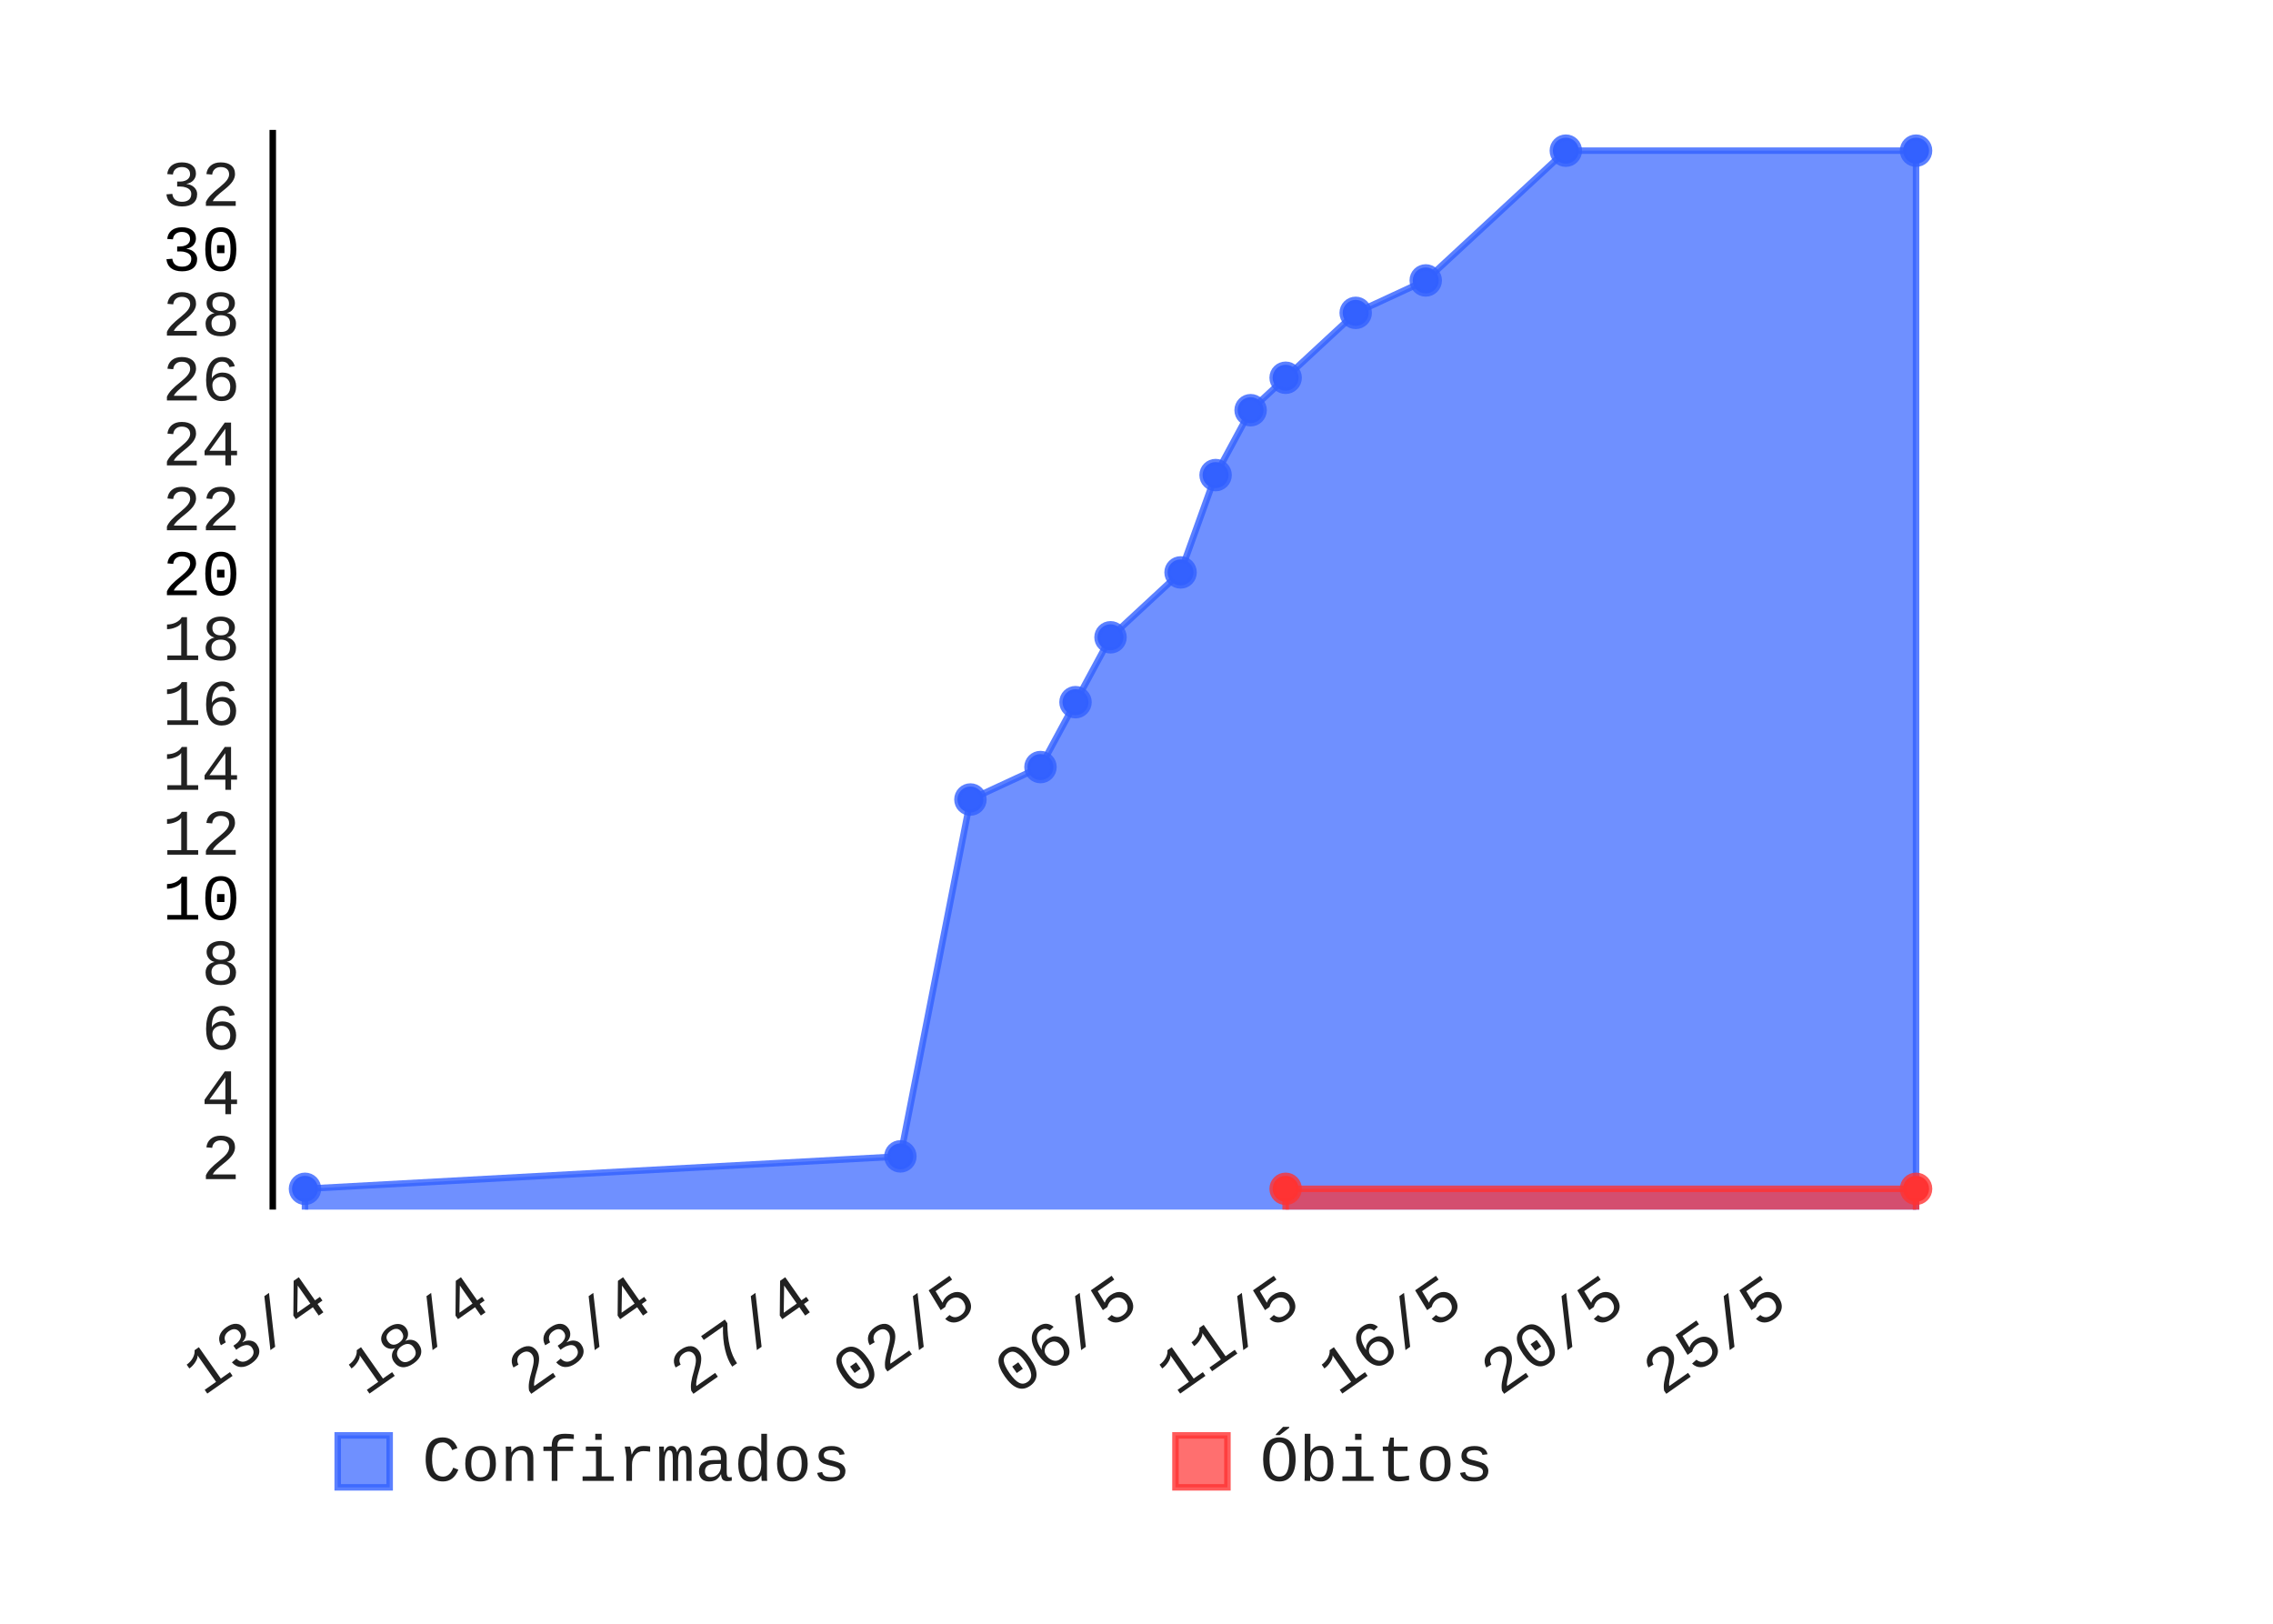
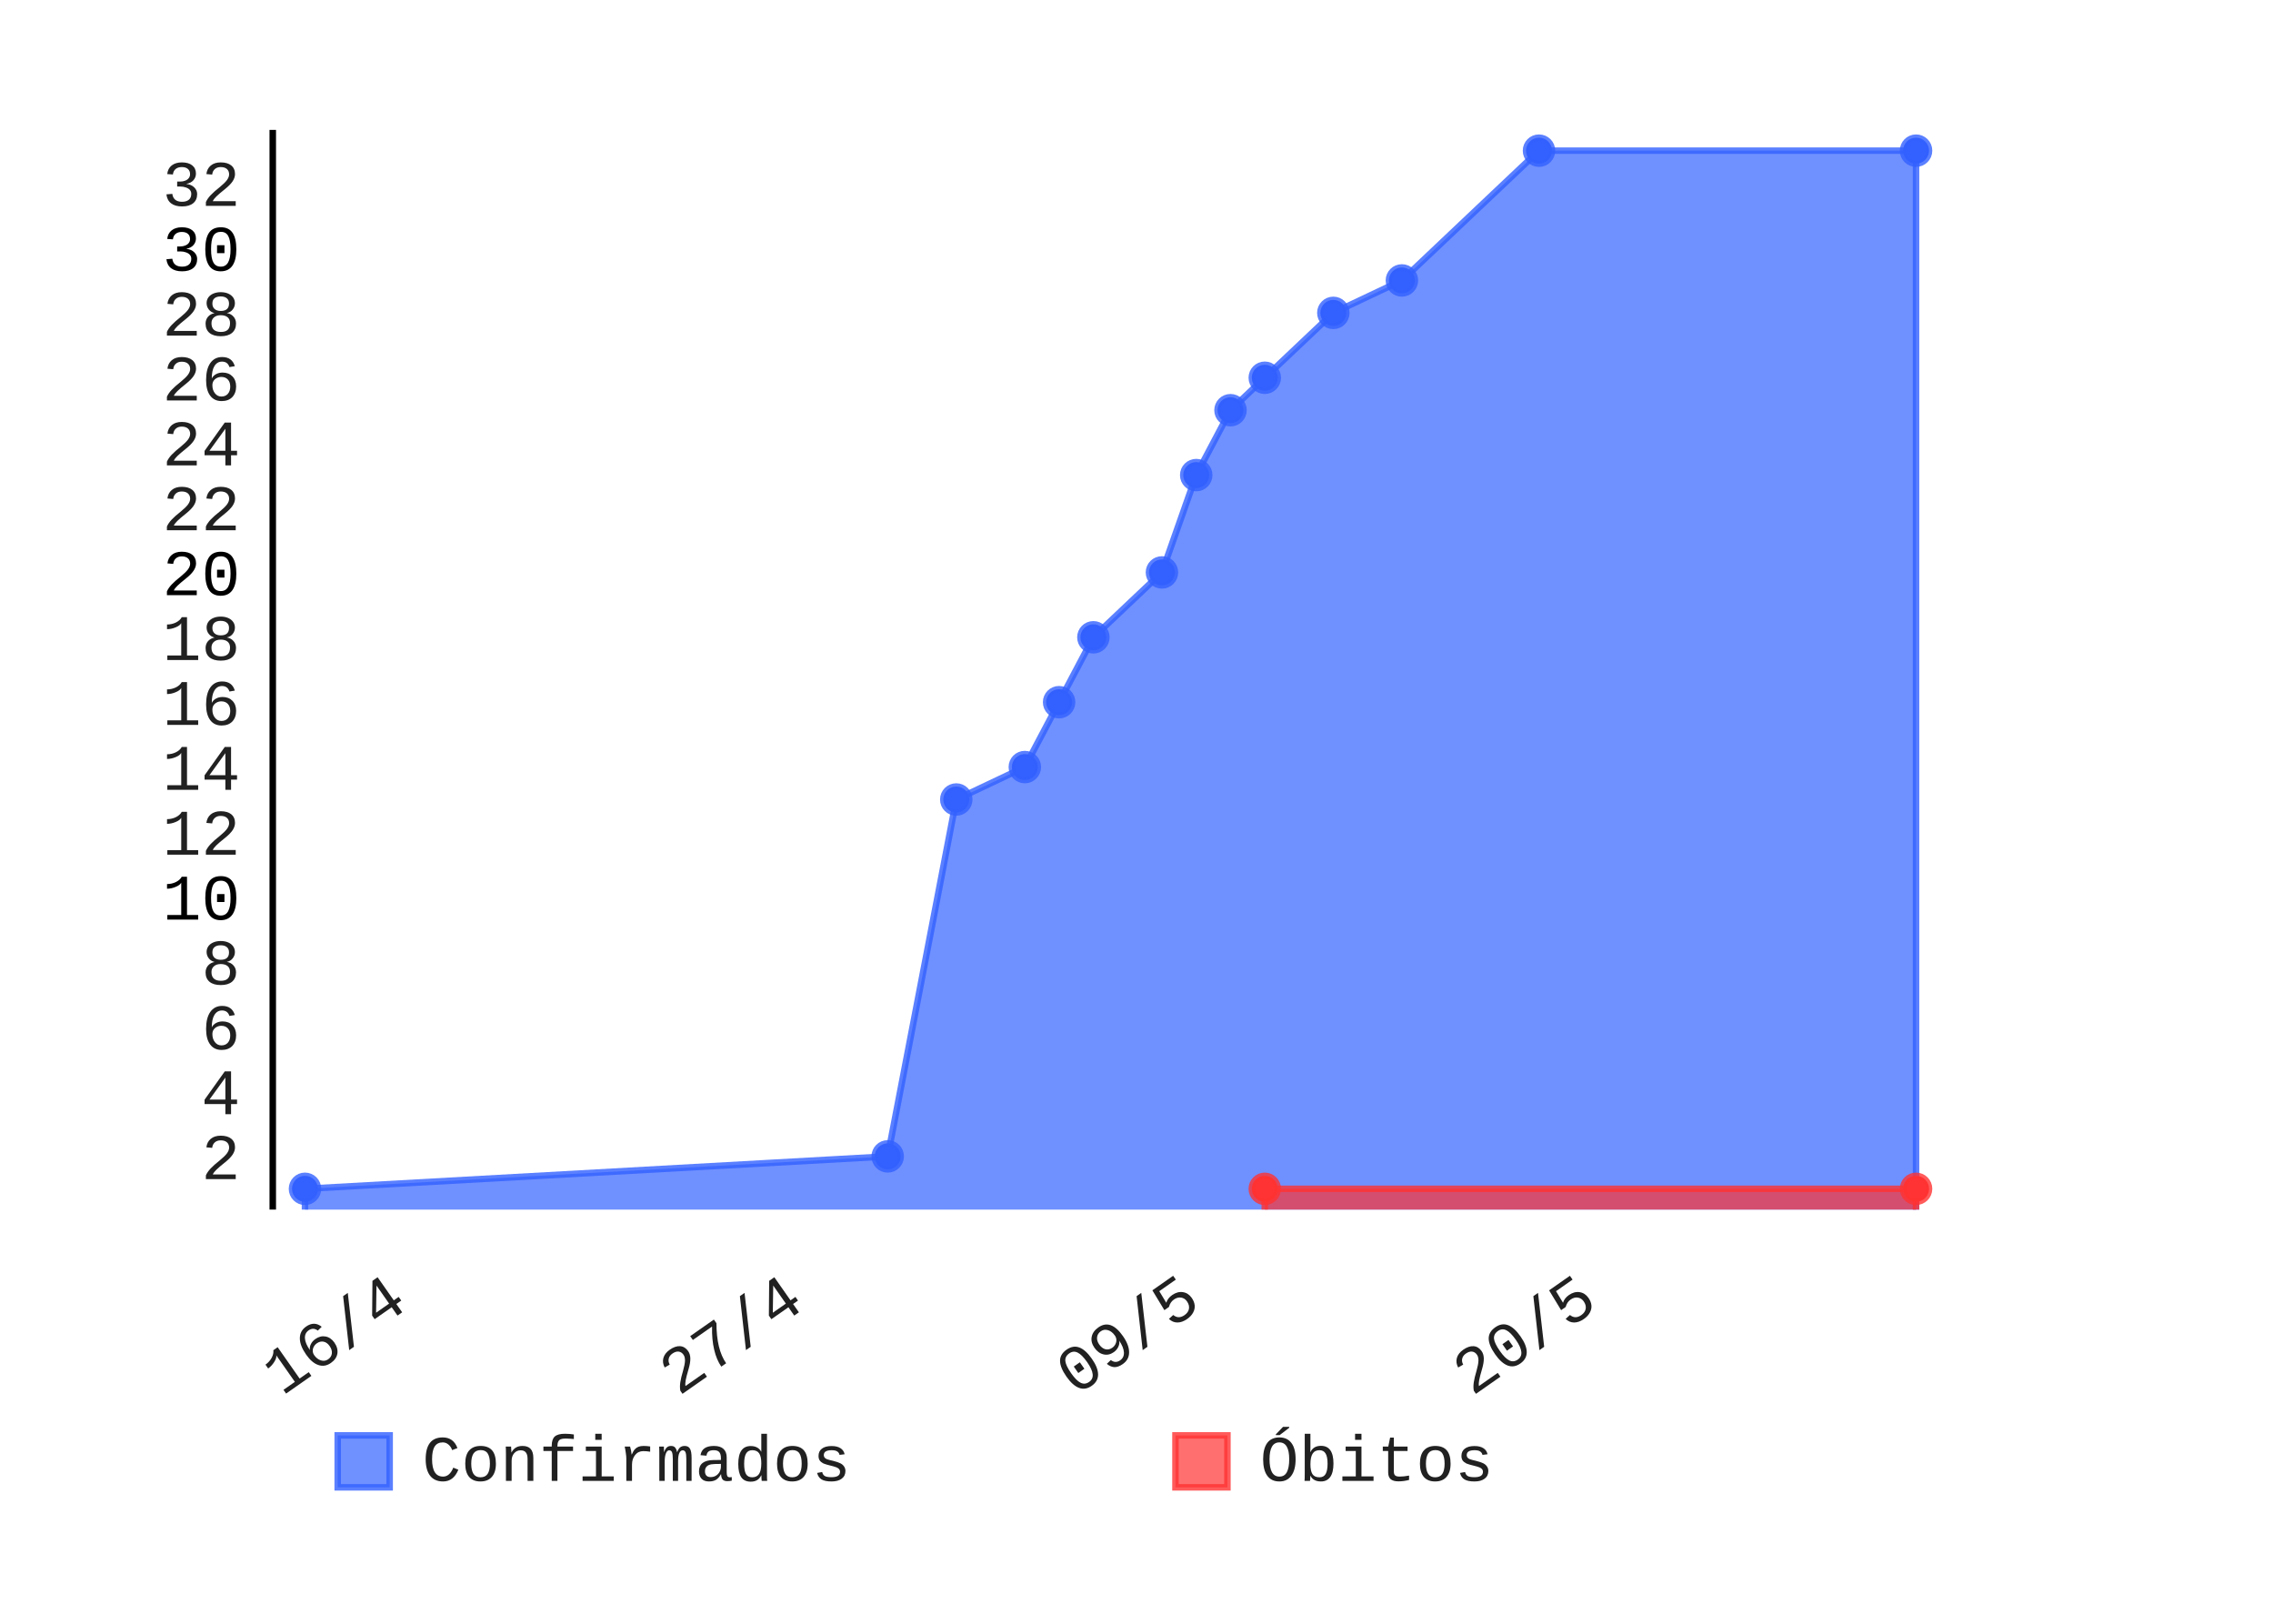
- <svg xmlns="http://www.w3.org/2000/svg" id="chart-63c960e3-7775-47ce-a749-74909838bb8b" class="pygal-chart" viewBox="0 0 350 250" width="350" height="250">
+ <svg xmlns="http://www.w3.org/2000/svg" id="chart-685c6e92-8eef-47b1-88c8-38c4fe2a8bad" class="pygal-chart" viewBox="0 0 350 250" width="350" height="250">
  <defs>
-     <style type="text/css">#chart-63c960e3-7775-47ce-a749-74909838bb8b{-webkit-user-select:none;-webkit-font-smoothing:antialiased;font-family:Consolas,"Liberation Mono",Menlo,Courier,monospace}#chart-63c960e3-7775-47ce-a749-74909838bb8b .title{font-family:Consolas,"Liberation Mono",Menlo,Courier,monospace;font-size:8px}#chart-63c960e3-7775-47ce-a749-74909838bb8b .legends .legend text{font-family:Consolas,"Liberation Mono",Menlo,Courier,monospace;font-size:10px}#chart-63c960e3-7775-47ce-a749-74909838bb8b .axis text{font-family:Consolas,"Liberation Mono",Menlo,Courier,monospace;font-size:10px}#chart-63c960e3-7775-47ce-a749-74909838bb8b .axis text.major{font-family:Consolas,"Liberation Mono",Menlo,Courier,monospace;font-size:10px}#chart-63c960e3-7775-47ce-a749-74909838bb8b .text-overlay text.value{font-family:Consolas,"Liberation Mono",Menlo,Courier,monospace;font-size:16px}#chart-63c960e3-7775-47ce-a749-74909838bb8b .text-overlay text.label{font-family:Consolas,"Liberation Mono",Menlo,Courier,monospace;font-size:10px}#chart-63c960e3-7775-47ce-a749-74909838bb8b .tooltip{font-family:Consolas,"Liberation Mono",Menlo,Courier,monospace;font-size:12px}#chart-63c960e3-7775-47ce-a749-74909838bb8b text.no_data{font-family:Consolas,"Liberation Mono",Menlo,Courier,monospace;font-size:64px}
- #chart-63c960e3-7775-47ce-a749-74909838bb8b{background-color:transparent}#chart-63c960e3-7775-47ce-a749-74909838bb8b path,#chart-63c960e3-7775-47ce-a749-74909838bb8b line,#chart-63c960e3-7775-47ce-a749-74909838bb8b rect,#chart-63c960e3-7775-47ce-a749-74909838bb8b circle{-webkit-transition:150ms;-moz-transition:150ms;transition:150ms}#chart-63c960e3-7775-47ce-a749-74909838bb8b .graph &gt; .background{fill:transparent}#chart-63c960e3-7775-47ce-a749-74909838bb8b .plot &gt; .background{fill:rgba(255,255,255,1)}#chart-63c960e3-7775-47ce-a749-74909838bb8b .graph{fill:rgba(0,0,0,.87)}#chart-63c960e3-7775-47ce-a749-74909838bb8b text.no_data{fill:rgba(0,0,0,1)}#chart-63c960e3-7775-47ce-a749-74909838bb8b .title{fill:rgba(0,0,0,1)}#chart-63c960e3-7775-47ce-a749-74909838bb8b .legends .legend text{fill:rgba(0,0,0,.87)}#chart-63c960e3-7775-47ce-a749-74909838bb8b .legends .legend:hover text{fill:rgba(0,0,0,1)}#chart-63c960e3-7775-47ce-a749-74909838bb8b .axis .line{stroke:rgba(0,0,0,1)}#chart-63c960e3-7775-47ce-a749-74909838bb8b .axis .guide.line{stroke:rgba(0,0,0,.54)}#chart-63c960e3-7775-47ce-a749-74909838bb8b .axis .major.line{stroke:rgba(0,0,0,.87)}#chart-63c960e3-7775-47ce-a749-74909838bb8b .axis text.major{fill:rgba(0,0,0,1)}#chart-63c960e3-7775-47ce-a749-74909838bb8b .axis.y .guides:hover .guide.line,#chart-63c960e3-7775-47ce-a749-74909838bb8b .line-graph .axis.x .guides:hover .guide.line,#chart-63c960e3-7775-47ce-a749-74909838bb8b .stackedline-graph .axis.x .guides:hover .guide.line,#chart-63c960e3-7775-47ce-a749-74909838bb8b .xy-graph .axis.x .guides:hover .guide.line{stroke:rgba(0,0,0,1)}#chart-63c960e3-7775-47ce-a749-74909838bb8b .axis .guides:hover text{fill:rgba(0,0,0,1)}#chart-63c960e3-7775-47ce-a749-74909838bb8b .reactive{fill-opacity:.7;stroke-opacity:.8}#chart-63c960e3-7775-47ce-a749-74909838bb8b .ci{stroke:rgba(0,0,0,.87)}#chart-63c960e3-7775-47ce-a749-74909838bb8b .reactive.active,#chart-63c960e3-7775-47ce-a749-74909838bb8b .active .reactive{fill-opacity:.8;stroke-opacity:.9;stroke-width:4}#chart-63c960e3-7775-47ce-a749-74909838bb8b .ci .reactive.active{stroke-width:1.5}#chart-63c960e3-7775-47ce-a749-74909838bb8b .series text{fill:rgba(0,0,0,1)}#chart-63c960e3-7775-47ce-a749-74909838bb8b .tooltip rect{fill:rgba(255,255,255,1);stroke:rgba(0,0,0,1);-webkit-transition:opacity 150ms;-moz-transition:opacity 150ms;transition:opacity 150ms}#chart-63c960e3-7775-47ce-a749-74909838bb8b .tooltip .label{fill:rgba(0,0,0,.87)}#chart-63c960e3-7775-47ce-a749-74909838bb8b .tooltip .label{fill:rgba(0,0,0,.87)}#chart-63c960e3-7775-47ce-a749-74909838bb8b .tooltip .legend{font-size:.8em;fill:rgba(0,0,0,.54)}#chart-63c960e3-7775-47ce-a749-74909838bb8b .tooltip .x_label{font-size:.6em;fill:rgba(0,0,0,1)}#chart-63c960e3-7775-47ce-a749-74909838bb8b .tooltip .xlink{font-size:.5em;text-decoration:underline}#chart-63c960e3-7775-47ce-a749-74909838bb8b .tooltip .value{font-size:1.5em}#chart-63c960e3-7775-47ce-a749-74909838bb8b .bound{font-size:.5em}#chart-63c960e3-7775-47ce-a749-74909838bb8b .max-value{font-size:.75em;fill:rgba(0,0,0,.54)}#chart-63c960e3-7775-47ce-a749-74909838bb8b .map-element{fill:rgba(255,255,255,1);stroke:rgba(0,0,0,.54) !important}#chart-63c960e3-7775-47ce-a749-74909838bb8b .map-element .reactive{fill-opacity:inherit;stroke-opacity:inherit}#chart-63c960e3-7775-47ce-a749-74909838bb8b .color-0,#chart-63c960e3-7775-47ce-a749-74909838bb8b .color-0 a:visited{stroke:#3361FF;fill:#3361FF}#chart-63c960e3-7775-47ce-a749-74909838bb8b .color-1,#chart-63c960e3-7775-47ce-a749-74909838bb8b .color-1 a:visited{stroke:#FF3333;fill:#FF3333}#chart-63c960e3-7775-47ce-a749-74909838bb8b .text-overlay .color-0 text{fill:black}#chart-63c960e3-7775-47ce-a749-74909838bb8b .text-overlay .color-1 text{fill:black}
- #chart-63c960e3-7775-47ce-a749-74909838bb8b text.no_data{text-anchor:middle}#chart-63c960e3-7775-47ce-a749-74909838bb8b .guide.line{fill:none}#chart-63c960e3-7775-47ce-a749-74909838bb8b .centered{text-anchor:middle}#chart-63c960e3-7775-47ce-a749-74909838bb8b .title{text-anchor:middle}#chart-63c960e3-7775-47ce-a749-74909838bb8b .legends .legend text{fill-opacity:1}#chart-63c960e3-7775-47ce-a749-74909838bb8b .axis.x text{text-anchor:middle}#chart-63c960e3-7775-47ce-a749-74909838bb8b .axis.x:not(.web) text[transform]{text-anchor:start}#chart-63c960e3-7775-47ce-a749-74909838bb8b .axis.x:not(.web) text[transform].backwards{text-anchor:end}#chart-63c960e3-7775-47ce-a749-74909838bb8b .axis.y text{text-anchor:end}#chart-63c960e3-7775-47ce-a749-74909838bb8b .axis.y text[transform].backwards{text-anchor:start}#chart-63c960e3-7775-47ce-a749-74909838bb8b .axis.y2 text{text-anchor:start}#chart-63c960e3-7775-47ce-a749-74909838bb8b .axis.y2 text[transform].backwards{text-anchor:end}#chart-63c960e3-7775-47ce-a749-74909838bb8b .axis .guide.line{stroke-dasharray:4,4}#chart-63c960e3-7775-47ce-a749-74909838bb8b .axis .major.guide.line{stroke-dasharray:6,6}#chart-63c960e3-7775-47ce-a749-74909838bb8b .horizontal .axis.y .guide.line,#chart-63c960e3-7775-47ce-a749-74909838bb8b .horizontal .axis.y2 .guide.line,#chart-63c960e3-7775-47ce-a749-74909838bb8b .vertical .axis.x .guide.line{opacity:0}#chart-63c960e3-7775-47ce-a749-74909838bb8b .horizontal .axis.always_show .guide.line,#chart-63c960e3-7775-47ce-a749-74909838bb8b .vertical .axis.always_show .guide.line{opacity:1 !important}#chart-63c960e3-7775-47ce-a749-74909838bb8b .axis.y .guides:hover .guide.line,#chart-63c960e3-7775-47ce-a749-74909838bb8b .axis.y2 .guides:hover .guide.line,#chart-63c960e3-7775-47ce-a749-74909838bb8b .axis.x .guides:hover .guide.line{opacity:1}#chart-63c960e3-7775-47ce-a749-74909838bb8b .axis .guides:hover text{opacity:1}#chart-63c960e3-7775-47ce-a749-74909838bb8b .nofill{fill:none}#chart-63c960e3-7775-47ce-a749-74909838bb8b .subtle-fill{fill-opacity:.2}#chart-63c960e3-7775-47ce-a749-74909838bb8b .dot{stroke-width:1px;fill-opacity:1}#chart-63c960e3-7775-47ce-a749-74909838bb8b .dot.active{stroke-width:5px}#chart-63c960e3-7775-47ce-a749-74909838bb8b .dot.negative{fill:transparent}#chart-63c960e3-7775-47ce-a749-74909838bb8b text,#chart-63c960e3-7775-47ce-a749-74909838bb8b tspan{stroke:none !important}#chart-63c960e3-7775-47ce-a749-74909838bb8b .series text.active{opacity:1}#chart-63c960e3-7775-47ce-a749-74909838bb8b .tooltip rect{fill-opacity:.95;stroke-width:.5}#chart-63c960e3-7775-47ce-a749-74909838bb8b .tooltip text{fill-opacity:1}#chart-63c960e3-7775-47ce-a749-74909838bb8b .showable{visibility:hidden}#chart-63c960e3-7775-47ce-a749-74909838bb8b .showable.shown{visibility:visible}#chart-63c960e3-7775-47ce-a749-74909838bb8b .gauge-background{fill:rgba(229,229,229,1);stroke:none}#chart-63c960e3-7775-47ce-a749-74909838bb8b .bg-lines{stroke:transparent;stroke-width:2px}</style>
+     <style type="text/css">#chart-685c6e92-8eef-47b1-88c8-38c4fe2a8bad{-webkit-user-select:none;-webkit-font-smoothing:antialiased;font-family:Consolas,"Liberation Mono",Menlo,Courier,monospace}#chart-685c6e92-8eef-47b1-88c8-38c4fe2a8bad .title{font-family:Consolas,"Liberation Mono",Menlo,Courier,monospace;font-size:8px}#chart-685c6e92-8eef-47b1-88c8-38c4fe2a8bad .legends .legend text{font-family:Consolas,"Liberation Mono",Menlo,Courier,monospace;font-size:10px}#chart-685c6e92-8eef-47b1-88c8-38c4fe2a8bad .axis text{font-family:Consolas,"Liberation Mono",Menlo,Courier,monospace;font-size:10px}#chart-685c6e92-8eef-47b1-88c8-38c4fe2a8bad .axis text.major{font-family:Consolas,"Liberation Mono",Menlo,Courier,monospace;font-size:10px}#chart-685c6e92-8eef-47b1-88c8-38c4fe2a8bad .text-overlay text.value{font-family:Consolas,"Liberation Mono",Menlo,Courier,monospace;font-size:16px}#chart-685c6e92-8eef-47b1-88c8-38c4fe2a8bad .text-overlay text.label{font-family:Consolas,"Liberation Mono",Menlo,Courier,monospace;font-size:10px}#chart-685c6e92-8eef-47b1-88c8-38c4fe2a8bad .tooltip{font-family:Consolas,"Liberation Mono",Menlo,Courier,monospace;font-size:12px}#chart-685c6e92-8eef-47b1-88c8-38c4fe2a8bad text.no_data{font-family:Consolas,"Liberation Mono",Menlo,Courier,monospace;font-size:64px}
+ #chart-685c6e92-8eef-47b1-88c8-38c4fe2a8bad{background-color:transparent}#chart-685c6e92-8eef-47b1-88c8-38c4fe2a8bad path,#chart-685c6e92-8eef-47b1-88c8-38c4fe2a8bad line,#chart-685c6e92-8eef-47b1-88c8-38c4fe2a8bad rect,#chart-685c6e92-8eef-47b1-88c8-38c4fe2a8bad circle{-webkit-transition:150ms;-moz-transition:150ms;transition:150ms}#chart-685c6e92-8eef-47b1-88c8-38c4fe2a8bad .graph &gt; .background{fill:transparent}#chart-685c6e92-8eef-47b1-88c8-38c4fe2a8bad .plot &gt; .background{fill:rgba(255,255,255,1)}#chart-685c6e92-8eef-47b1-88c8-38c4fe2a8bad .graph{fill:rgba(0,0,0,.87)}#chart-685c6e92-8eef-47b1-88c8-38c4fe2a8bad text.no_data{fill:rgba(0,0,0,1)}#chart-685c6e92-8eef-47b1-88c8-38c4fe2a8bad .title{fill:rgba(0,0,0,1)}#chart-685c6e92-8eef-47b1-88c8-38c4fe2a8bad .legends .legend text{fill:rgba(0,0,0,.87)}#chart-685c6e92-8eef-47b1-88c8-38c4fe2a8bad .legends .legend:hover text{fill:rgba(0,0,0,1)}#chart-685c6e92-8eef-47b1-88c8-38c4fe2a8bad .axis .line{stroke:rgba(0,0,0,1)}#chart-685c6e92-8eef-47b1-88c8-38c4fe2a8bad .axis .guide.line{stroke:rgba(0,0,0,.54)}#chart-685c6e92-8eef-47b1-88c8-38c4fe2a8bad .axis .major.line{stroke:rgba(0,0,0,.87)}#chart-685c6e92-8eef-47b1-88c8-38c4fe2a8bad .axis text.major{fill:rgba(0,0,0,1)}#chart-685c6e92-8eef-47b1-88c8-38c4fe2a8bad .axis.y .guides:hover .guide.line,#chart-685c6e92-8eef-47b1-88c8-38c4fe2a8bad .line-graph .axis.x .guides:hover .guide.line,#chart-685c6e92-8eef-47b1-88c8-38c4fe2a8bad .stackedline-graph .axis.x .guides:hover .guide.line,#chart-685c6e92-8eef-47b1-88c8-38c4fe2a8bad .xy-graph .axis.x .guides:hover .guide.line{stroke:rgba(0,0,0,1)}#chart-685c6e92-8eef-47b1-88c8-38c4fe2a8bad .axis .guides:hover text{fill:rgba(0,0,0,1)}#chart-685c6e92-8eef-47b1-88c8-38c4fe2a8bad .reactive{fill-opacity:.7;stroke-opacity:.8}#chart-685c6e92-8eef-47b1-88c8-38c4fe2a8bad .ci{stroke:rgba(0,0,0,.87)}#chart-685c6e92-8eef-47b1-88c8-38c4fe2a8bad .reactive.active,#chart-685c6e92-8eef-47b1-88c8-38c4fe2a8bad .active .reactive{fill-opacity:.8;stroke-opacity:.9;stroke-width:4}#chart-685c6e92-8eef-47b1-88c8-38c4fe2a8bad .ci .reactive.active{stroke-width:1.5}#chart-685c6e92-8eef-47b1-88c8-38c4fe2a8bad .series text{fill:rgba(0,0,0,1)}#chart-685c6e92-8eef-47b1-88c8-38c4fe2a8bad .tooltip rect{fill:rgba(255,255,255,1);stroke:rgba(0,0,0,1);-webkit-transition:opacity 150ms;-moz-transition:opacity 150ms;transition:opacity 150ms}#chart-685c6e92-8eef-47b1-88c8-38c4fe2a8bad .tooltip .label{fill:rgba(0,0,0,.87)}#chart-685c6e92-8eef-47b1-88c8-38c4fe2a8bad .tooltip .label{fill:rgba(0,0,0,.87)}#chart-685c6e92-8eef-47b1-88c8-38c4fe2a8bad .tooltip .legend{font-size:.8em;fill:rgba(0,0,0,.54)}#chart-685c6e92-8eef-47b1-88c8-38c4fe2a8bad .tooltip .x_label{font-size:.6em;fill:rgba(0,0,0,1)}#chart-685c6e92-8eef-47b1-88c8-38c4fe2a8bad .tooltip .xlink{font-size:.5em;text-decoration:underline}#chart-685c6e92-8eef-47b1-88c8-38c4fe2a8bad .tooltip .value{font-size:1.5em}#chart-685c6e92-8eef-47b1-88c8-38c4fe2a8bad .bound{font-size:.5em}#chart-685c6e92-8eef-47b1-88c8-38c4fe2a8bad .max-value{font-size:.75em;fill:rgba(0,0,0,.54)}#chart-685c6e92-8eef-47b1-88c8-38c4fe2a8bad .map-element{fill:rgba(255,255,255,1);stroke:rgba(0,0,0,.54) !important}#chart-685c6e92-8eef-47b1-88c8-38c4fe2a8bad .map-element .reactive{fill-opacity:inherit;stroke-opacity:inherit}#chart-685c6e92-8eef-47b1-88c8-38c4fe2a8bad .color-0,#chart-685c6e92-8eef-47b1-88c8-38c4fe2a8bad .color-0 a:visited{stroke:#3361FF;fill:#3361FF}#chart-685c6e92-8eef-47b1-88c8-38c4fe2a8bad .color-1,#chart-685c6e92-8eef-47b1-88c8-38c4fe2a8bad .color-1 a:visited{stroke:#FF3333;fill:#FF3333}#chart-685c6e92-8eef-47b1-88c8-38c4fe2a8bad .text-overlay .color-0 text{fill:black}#chart-685c6e92-8eef-47b1-88c8-38c4fe2a8bad .text-overlay .color-1 text{fill:black}
+ #chart-685c6e92-8eef-47b1-88c8-38c4fe2a8bad text.no_data{text-anchor:middle}#chart-685c6e92-8eef-47b1-88c8-38c4fe2a8bad .guide.line{fill:none}#chart-685c6e92-8eef-47b1-88c8-38c4fe2a8bad .centered{text-anchor:middle}#chart-685c6e92-8eef-47b1-88c8-38c4fe2a8bad .title{text-anchor:middle}#chart-685c6e92-8eef-47b1-88c8-38c4fe2a8bad .legends .legend text{fill-opacity:1}#chart-685c6e92-8eef-47b1-88c8-38c4fe2a8bad .axis.x text{text-anchor:middle}#chart-685c6e92-8eef-47b1-88c8-38c4fe2a8bad .axis.x:not(.web) text[transform]{text-anchor:start}#chart-685c6e92-8eef-47b1-88c8-38c4fe2a8bad .axis.x:not(.web) text[transform].backwards{text-anchor:end}#chart-685c6e92-8eef-47b1-88c8-38c4fe2a8bad .axis.y text{text-anchor:end}#chart-685c6e92-8eef-47b1-88c8-38c4fe2a8bad .axis.y text[transform].backwards{text-anchor:start}#chart-685c6e92-8eef-47b1-88c8-38c4fe2a8bad .axis.y2 text{text-anchor:start}#chart-685c6e92-8eef-47b1-88c8-38c4fe2a8bad .axis.y2 text[transform].backwards{text-anchor:end}#chart-685c6e92-8eef-47b1-88c8-38c4fe2a8bad .axis .guide.line{stroke-dasharray:4,4}#chart-685c6e92-8eef-47b1-88c8-38c4fe2a8bad .axis .major.guide.line{stroke-dasharray:6,6}#chart-685c6e92-8eef-47b1-88c8-38c4fe2a8bad .horizontal .axis.y .guide.line,#chart-685c6e92-8eef-47b1-88c8-38c4fe2a8bad .horizontal .axis.y2 .guide.line,#chart-685c6e92-8eef-47b1-88c8-38c4fe2a8bad .vertical .axis.x .guide.line{opacity:0}#chart-685c6e92-8eef-47b1-88c8-38c4fe2a8bad .horizontal .axis.always_show .guide.line,#chart-685c6e92-8eef-47b1-88c8-38c4fe2a8bad .vertical .axis.always_show .guide.line{opacity:1 !important}#chart-685c6e92-8eef-47b1-88c8-38c4fe2a8bad .axis.y .guides:hover .guide.line,#chart-685c6e92-8eef-47b1-88c8-38c4fe2a8bad .axis.y2 .guides:hover .guide.line,#chart-685c6e92-8eef-47b1-88c8-38c4fe2a8bad .axis.x .guides:hover .guide.line{opacity:1}#chart-685c6e92-8eef-47b1-88c8-38c4fe2a8bad .axis .guides:hover text{opacity:1}#chart-685c6e92-8eef-47b1-88c8-38c4fe2a8bad .nofill{fill:none}#chart-685c6e92-8eef-47b1-88c8-38c4fe2a8bad .subtle-fill{fill-opacity:.2}#chart-685c6e92-8eef-47b1-88c8-38c4fe2a8bad .dot{stroke-width:1px;fill-opacity:1}#chart-685c6e92-8eef-47b1-88c8-38c4fe2a8bad .dot.active{stroke-width:5px}#chart-685c6e92-8eef-47b1-88c8-38c4fe2a8bad .dot.negative{fill:transparent}#chart-685c6e92-8eef-47b1-88c8-38c4fe2a8bad text,#chart-685c6e92-8eef-47b1-88c8-38c4fe2a8bad tspan{stroke:none !important}#chart-685c6e92-8eef-47b1-88c8-38c4fe2a8bad .series text.active{opacity:1}#chart-685c6e92-8eef-47b1-88c8-38c4fe2a8bad .tooltip rect{fill-opacity:.95;stroke-width:.5}#chart-685c6e92-8eef-47b1-88c8-38c4fe2a8bad .tooltip text{fill-opacity:1}#chart-685c6e92-8eef-47b1-88c8-38c4fe2a8bad .showable{visibility:hidden}#chart-685c6e92-8eef-47b1-88c8-38c4fe2a8bad .showable.shown{visibility:visible}#chart-685c6e92-8eef-47b1-88c8-38c4fe2a8bad .gauge-background{fill:rgba(229,229,229,1);stroke:none}#chart-685c6e92-8eef-47b1-88c8-38c4fe2a8bad .bg-lines{stroke:transparent;stroke-width:2px}</style>
  </defs>
  <g class="graph datetimeline-graph vertical">
    <rect x="0" y="0" width="350" height="250" class="background" />
    <g transform="translate(42, 20)" class="plot">
      <rect x="0" y="0" width="258.0" height="166.234" class="background" />
      <g class="axis y">
        <g class="guides">
          <text x="-5" y="161.542" class="">2</text>
        </g>
        <g class="guides">
          <text x="-5" y="151.552" class="">4</text>
        </g>
        <g class="guides">
          <text x="-5" y="141.562" class="">6</text>
        </g>
        <g class="guides">
          <text x="-5" y="131.572" class="">8</text>
        </g>
        <g class="guides">
          <text x="-5" y="121.582" class="major">10</text>
        </g>
        <g class="guides">
          <text x="-5" y="111.592" class="">12</text>
        </g>
        <g class="guides">
          <text x="-5" y="101.602" class="">14</text>
        </g>
        <g class="guides">
          <text x="-5" y="91.612" class="">16</text>
        </g>
        <g class="guides">
          <text x="-5" y="81.622" class="">18</text>
        </g>
        <g class="guides">
          <text x="-5" y="71.632" class="major">20</text>
        </g>
        <g class="guides">
          <text x="-5" y="61.642" class="">22</text>
        </g>
        <g class="guides">
          <text x="-5" y="51.652" class="">24</text>
        </g>
        <g class="guides">
          <text x="-5" y="41.662" class="">26</text>
        </g>
        <g class="guides">
          <text x="-5" y="31.672" class="">28</text>
        </g>
        <g class="guides">
          <text x="-5" y="21.682" class="major">30</text>
        </g>
        <g class="guides">
          <text x="-5" y="11.692" class="">32</text>
        </g>
      </g>
      <g class="axis x">
        <path d="M0 0 v166.234" class="line" />
        <g class="guides">
-           <path d="M8.956 0 v166.234" class="guide line" />
-           <text x="8.956" y="181.234" class="backwards" transform="rotate(325 8.956336 181.2342)">13/4</text>
+           <path d="M21.089 0 v166.234" class="guide line" />
+           <text x="21.089" y="181.234" class="backwards" transform="rotate(325 21.08947 181.2342)">16/4</text>
        </g>
        <g class="guides">
-           <path d="M33.924 0 v166.234" class="guide line" />
-           <text x="33.924" y="181.234" class="backwards" transform="rotate(325 33.92382 181.2342)">18/4</text>
+           <path d="M82.18 0 v166.234" class="guide line" />
+           <text x="82.18" y="181.234" class="backwards" transform="rotate(325 82.18012 181.2342)">27/4</text>
        </g>
        <g class="guides">
-           <path d="M58.891 0 v166.234" class="guide line" />
-           <text x="58.891" y="181.234" class="backwards" transform="rotate(325 58.8913 181.2342)">23/4</text>
+           <path d="M143.271 0 v166.234" class="guide line" />
+           <text x="143.271" y="181.234" class="backwards" transform="rotate(325 143.2708 181.2342)">09/5</text>
        </g>
        <g class="guides">
-           <path d="M83.859 0 v166.234" class="guide line" />
-           <text x="83.859" y="181.234" class="backwards" transform="rotate(325 83.85879 181.2342)">27/4</text>
-         </g>
-         <g class="guides">
-           <path d="M108.826 0 v166.234" class="guide line" />
-           <text x="108.826" y="181.234" class="backwards" transform="rotate(325 108.8263 181.2342)">02/5</text>
-         </g>
-         <g class="guides">
-           <path d="M133.794 0 v166.234" class="guide line" />
-           <text x="133.794" y="181.234" class="backwards" transform="rotate(325 133.7938 181.2342)">06/5</text>
-         </g>
-         <g class="guides">
-           <path d="M158.761 0 v166.234" class="guide line" />
-           <text x="158.761" y="181.234" class="backwards" transform="rotate(325 158.7612 181.2342)">11/5</text>
-         </g>
-         <g class="guides">
-           <path d="M183.729 0 v166.234" class="guide line" />
-           <text x="183.729" y="181.234" class="backwards" transform="rotate(325 183.7287 181.2342)">16/5</text>
-         </g>
-         <g class="guides">
-           <path d="M208.696 0 v166.234" class="guide line" />
-           <text x="208.696" y="181.234" class="backwards" transform="rotate(325 208.6962 181.2342)">20/5</text>
-         </g>
-         <g class="guides">
-           <path d="M233.664 0 v166.234" class="guide line" />
-           <text x="233.664" y="181.234" class="backwards" transform="rotate(325 233.6637 181.2342)">25/5</text>
+           <path d="M204.361 0 v166.234" class="guide line" />
+           <text x="204.361" y="181.234" class="backwards" transform="rotate(325 204.3614 181.2342)">20/5</text>
        </g>
      </g>
      <g class="series serie-0 color-0">
-         <path d="M4.962 166.234 L4.962 163.037 96.642 158.042 107.428 103.097 118.214 98.102 123.607 88.112 129 78.122 139.786 68.132 145.179 53.147 150.572 43.157 155.965 38.162 166.751 28.172 177.537 23.177 199.109 3.197 253.038 3.197 253.038 166.234" class="line reactive" />
+         <path d="M4.962 166.234 L4.962 163.037 94.691 158.042 105.248 103.097 115.804 98.102 121.083 88.112 126.361 78.122 136.917 68.132 142.196 53.147 147.474 43.157 152.752 38.162 163.309 28.172 173.865 23.177 194.978 3.197 253.038 3.197 253.038 166.234" class="line reactive" />
      </g>
      <g class="series serie-1 color-1">
-         <path d="M155.965 166.234 L155.965 163.037 253.038 163.037 253.038 166.234" class="line reactive" />
+         <path d="M152.752 166.234 L152.752 163.037 253.038 163.037 253.038 166.234" class="line reactive" />
      </g>
    </g>
    <g class="titles" />
    <g transform="translate(42, 20)" class="plot overlay">
      <g class="series serie-0 color-0">
        <g class="dots">
          <circle cx="4.962" cy="163.037" r="2" class="dot reactive tooltip-trigger" />
        </g>
        <g class="dots">
-           <circle cx="96.642" cy="158.042" r="2" class="dot reactive tooltip-trigger" />
+           <circle cx="94.691" cy="158.042" r="2" class="dot reactive tooltip-trigger" />
        </g>
        <g class="dots">
-           <circle cx="107.428" cy="103.097" r="2" class="dot reactive tooltip-trigger" />
+           <circle cx="105.248" cy="103.097" r="2" class="dot reactive tooltip-trigger" />
        </g>
        <g class="dots">
-           <circle cx="118.214" cy="98.102" r="2" class="dot reactive tooltip-trigger" />
+           <circle cx="115.804" cy="98.102" r="2" class="dot reactive tooltip-trigger" />
        </g>
        <g class="dots">
-           <circle cx="123.607" cy="88.112" r="2" class="dot reactive tooltip-trigger" />
+           <circle cx="121.083" cy="88.112" r="2" class="dot reactive tooltip-trigger" />
        </g>
        <g class="dots">
-           <circle cx="129.0" cy="78.122" r="2" class="dot reactive tooltip-trigger" />
+           <circle cx="126.361" cy="78.122" r="2" class="dot reactive tooltip-trigger" />
        </g>
        <g class="dots">
-           <circle cx="139.786" cy="68.132" r="2" class="dot reactive tooltip-trigger" />
+           <circle cx="136.917" cy="68.132" r="2" class="dot reactive tooltip-trigger" />
        </g>
        <g class="dots">
-           <circle cx="145.179" cy="53.147" r="2" class="dot reactive tooltip-trigger" />
+           <circle cx="142.196" cy="53.147" r="2" class="dot reactive tooltip-trigger" />
        </g>
        <g class="dots">
-           <circle cx="150.572" cy="43.157" r="2" class="dot reactive tooltip-trigger" />
+           <circle cx="147.474" cy="43.157" r="2" class="dot reactive tooltip-trigger" />
        </g>
        <g class="dots">
-           <circle cx="155.965" cy="38.162" r="2" class="dot reactive tooltip-trigger" />
+           <circle cx="152.752" cy="38.162" r="2" class="dot reactive tooltip-trigger" />
        </g>
        <g class="dots">
-           <circle cx="166.751" cy="28.172" r="2" class="dot reactive tooltip-trigger" />
+           <circle cx="163.309" cy="28.172" r="2" class="dot reactive tooltip-trigger" />
        </g>
        <g class="dots">
-           <circle cx="177.537" cy="23.177" r="2" class="dot reactive tooltip-trigger" />
+           <circle cx="173.865" cy="23.177" r="2" class="dot reactive tooltip-trigger" />
        </g>
        <g class="dots">
-           <circle cx="199.109" cy="3.197" r="2" class="dot reactive tooltip-trigger" />
+           <circle cx="194.978" cy="3.197" r="2" class="dot reactive tooltip-trigger" />
        </g>
        <g class="dots">
          <circle cx="253.038" cy="3.197" r="2" class="dot reactive tooltip-trigger" />
        </g>
      </g>
      <g class="series serie-1 color-1">
        <g class="dots">
-           <circle cx="155.965" cy="163.037" r="2" class="dot reactive tooltip-trigger" />
+           <circle cx="152.752" cy="163.037" r="2" class="dot reactive tooltip-trigger" />
        </g>
        <g class="dots">
          <circle cx="253.038" cy="163.037" r="2" class="dot reactive tooltip-trigger" />
        </g>
      </g>
    </g>
    <g transform="translate(42, 20)" class="plot text-overlay">
      <g class="series serie-0 color-0" />
      <g class="series serie-1 color-1" />
    </g>
    <g transform="translate(42, 20)" class="plot tooltip-overlay">
      <g transform="translate(0 0)" style="opacity: 0" class="tooltip">
        <rect rx="10" ry="10" width="0" height="0" class="tooltip-box" />
        <g class="text" />
      </g>
    </g>
    <g transform="translate(52, 220)" class="legends">
      <g id="activate-serie-0" class="legend reactive activate-serie">
        <rect x="0.0" y="1.0" width="8" height="8" class="color-0 reactive" />
        <text x="13.0" y="8.0">Confirmados</text>
      </g>
      <g id="activate-serie-1" class="legend reactive activate-serie">
        <rect x="129.0" y="1.0" width="8" height="8" class="color-1 reactive" />
        <text x="142.0" y="8.0">Óbitos</text>
      </g>
    </g>
  </g>
</svg>
